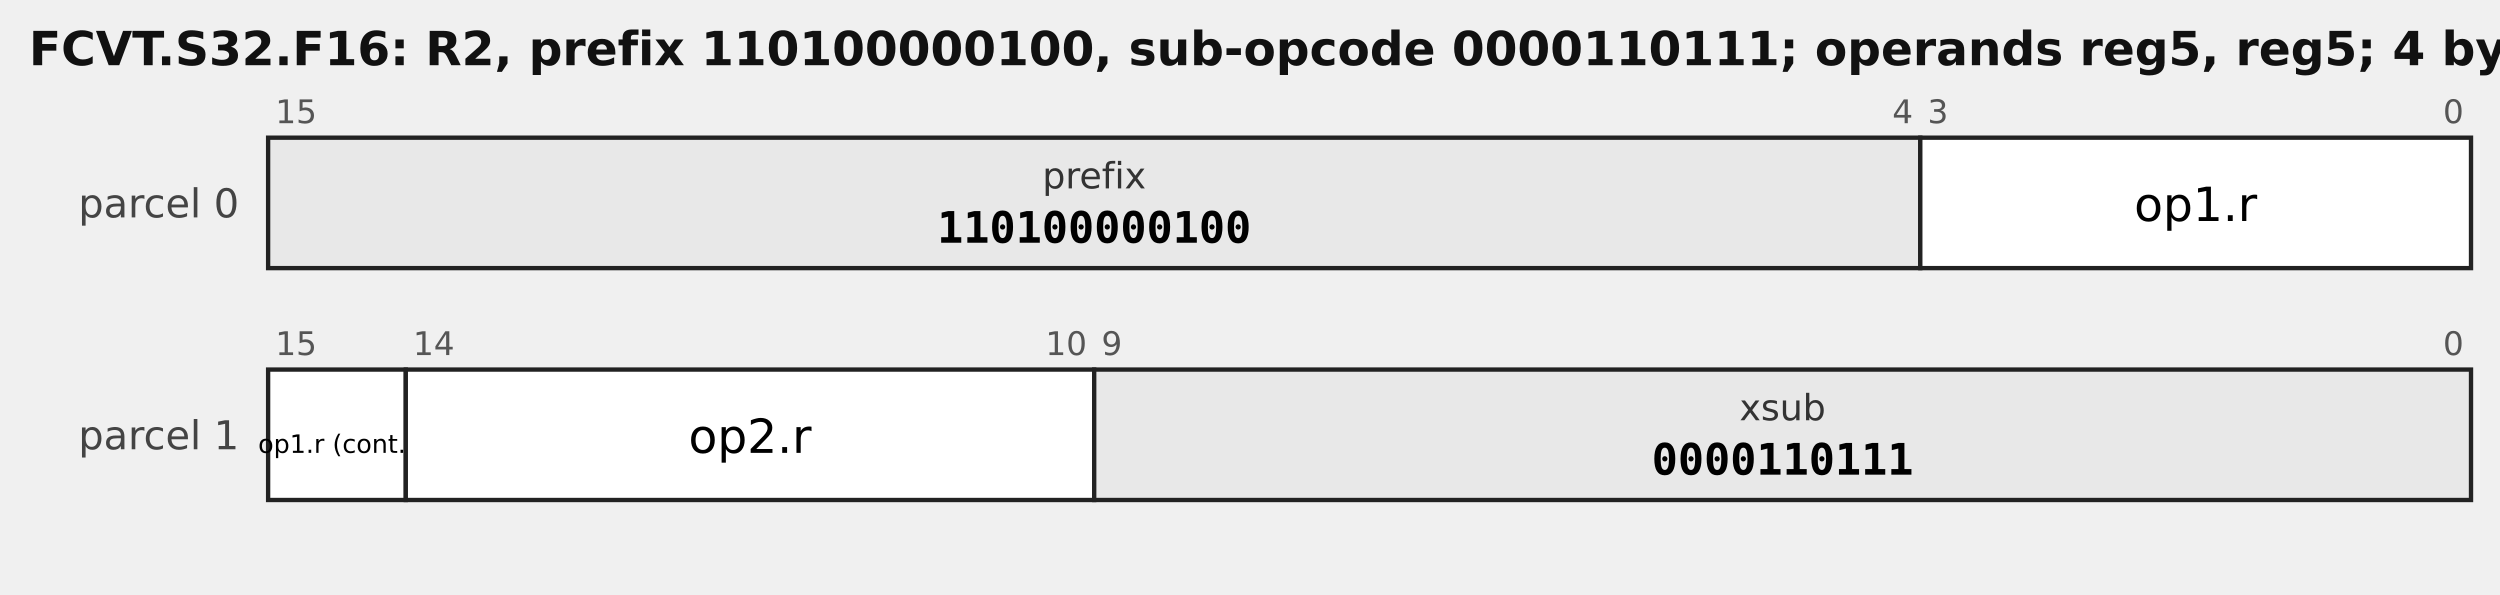
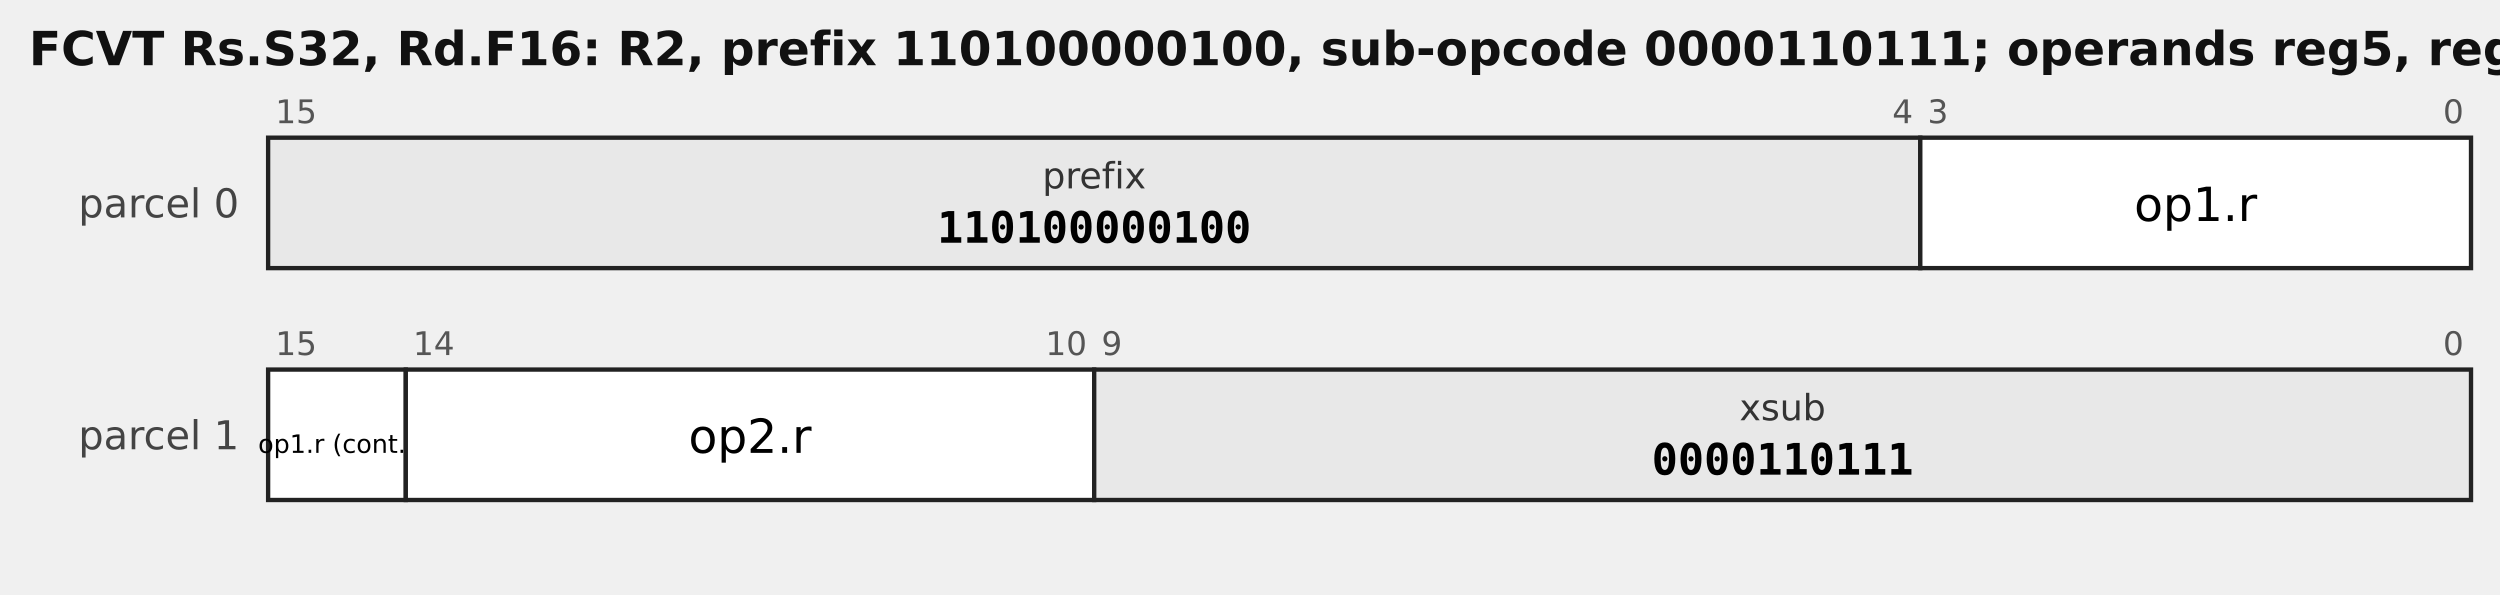
<svg xmlns="http://www.w3.org/2000/svg" width="690" height="164" viewBox="0 0 690 164" font-family="DejaVu Sans, sans-serif">
-   <text x="8" y="18" font-size="13" font-weight="bold" fill="#111">FCVT.S32.F16: R2, prefix 110100000100, sub-opcode 0000110111; operands reg5, reg5; 4 bytes</text>
+   <text x="8" y="18" font-size="13" font-weight="bold" fill="#111">FCVT Rs.S32, Rd.F16: R2, prefix 110100000100, sub-opcode 0000110111; operands reg5, reg5; 4 bytes</text>
  <text x="66" y="60" font-size="11" text-anchor="end" fill="#444">parcel 0</text>
  <rect x="74" y="38" width="456" height="36" fill="#e8e8e8" stroke="#222" stroke-width="1.2" />
  <text x="76" y="34" font-size="9" fill="#555" text-anchor="start">15</text>
  <text x="528" y="34" font-size="9" fill="#555" text-anchor="end">4</text>
  <text x="302.0" y="52" font-size="10.0" text-anchor="middle" font-family="DejaVu Sans, sans-serif" fill="#333">prefix</text>
  <text x="302.0" y="67" font-size="12.0" text-anchor="middle" font-family="DejaVu Sans Mono, monospace" font-weight="bold">110100000100</text>
  <rect x="530" y="38" width="152" height="36" fill="#ffffff" stroke="#222" stroke-width="1.2" />
  <text x="532" y="34" font-size="9" fill="#555" text-anchor="start">3</text>
  <text x="680" y="34" font-size="9" fill="#555" text-anchor="end">0</text>
  <text x="606.0" y="61" font-size="13.0" text-anchor="middle" font-family="DejaVu Sans, sans-serif">op1.r</text>
  <text x="66" y="124" font-size="11" text-anchor="end" fill="#444">parcel 1</text>
  <rect x="74" y="102" width="38" height="36" fill="#ffffff" stroke="#222" stroke-width="1.2" />
  <text x="76" y="98" font-size="9" fill="#555" text-anchor="start">15</text>
  <text x="93.0" y="125" font-size="7.0" text-anchor="middle" font-family="DejaVu Sans, sans-serif">op1.r (cont.)</text>
  <rect x="112" y="102" width="190" height="36" fill="#ffffff" stroke="#222" stroke-width="1.2" />
  <text x="114" y="98" font-size="9" fill="#555" text-anchor="start">14</text>
  <text x="300" y="98" font-size="9" fill="#555" text-anchor="end">10</text>
  <text x="207.0" y="125" font-size="13.0" text-anchor="middle" font-family="DejaVu Sans, sans-serif">op2.r</text>
  <rect x="302" y="102" width="380" height="36" fill="#e8e8e8" stroke="#222" stroke-width="1.2" />
  <text x="304" y="98" font-size="9" fill="#555" text-anchor="start">9</text>
  <text x="680" y="98" font-size="9" fill="#555" text-anchor="end">0</text>
  <text x="492.0" y="116" font-size="10.0" text-anchor="middle" font-family="DejaVu Sans, sans-serif" fill="#333">xsub</text>
  <text x="492.0" y="131" font-size="12.0" text-anchor="middle" font-family="DejaVu Sans Mono, monospace" font-weight="bold">0000110111</text>
</svg>
